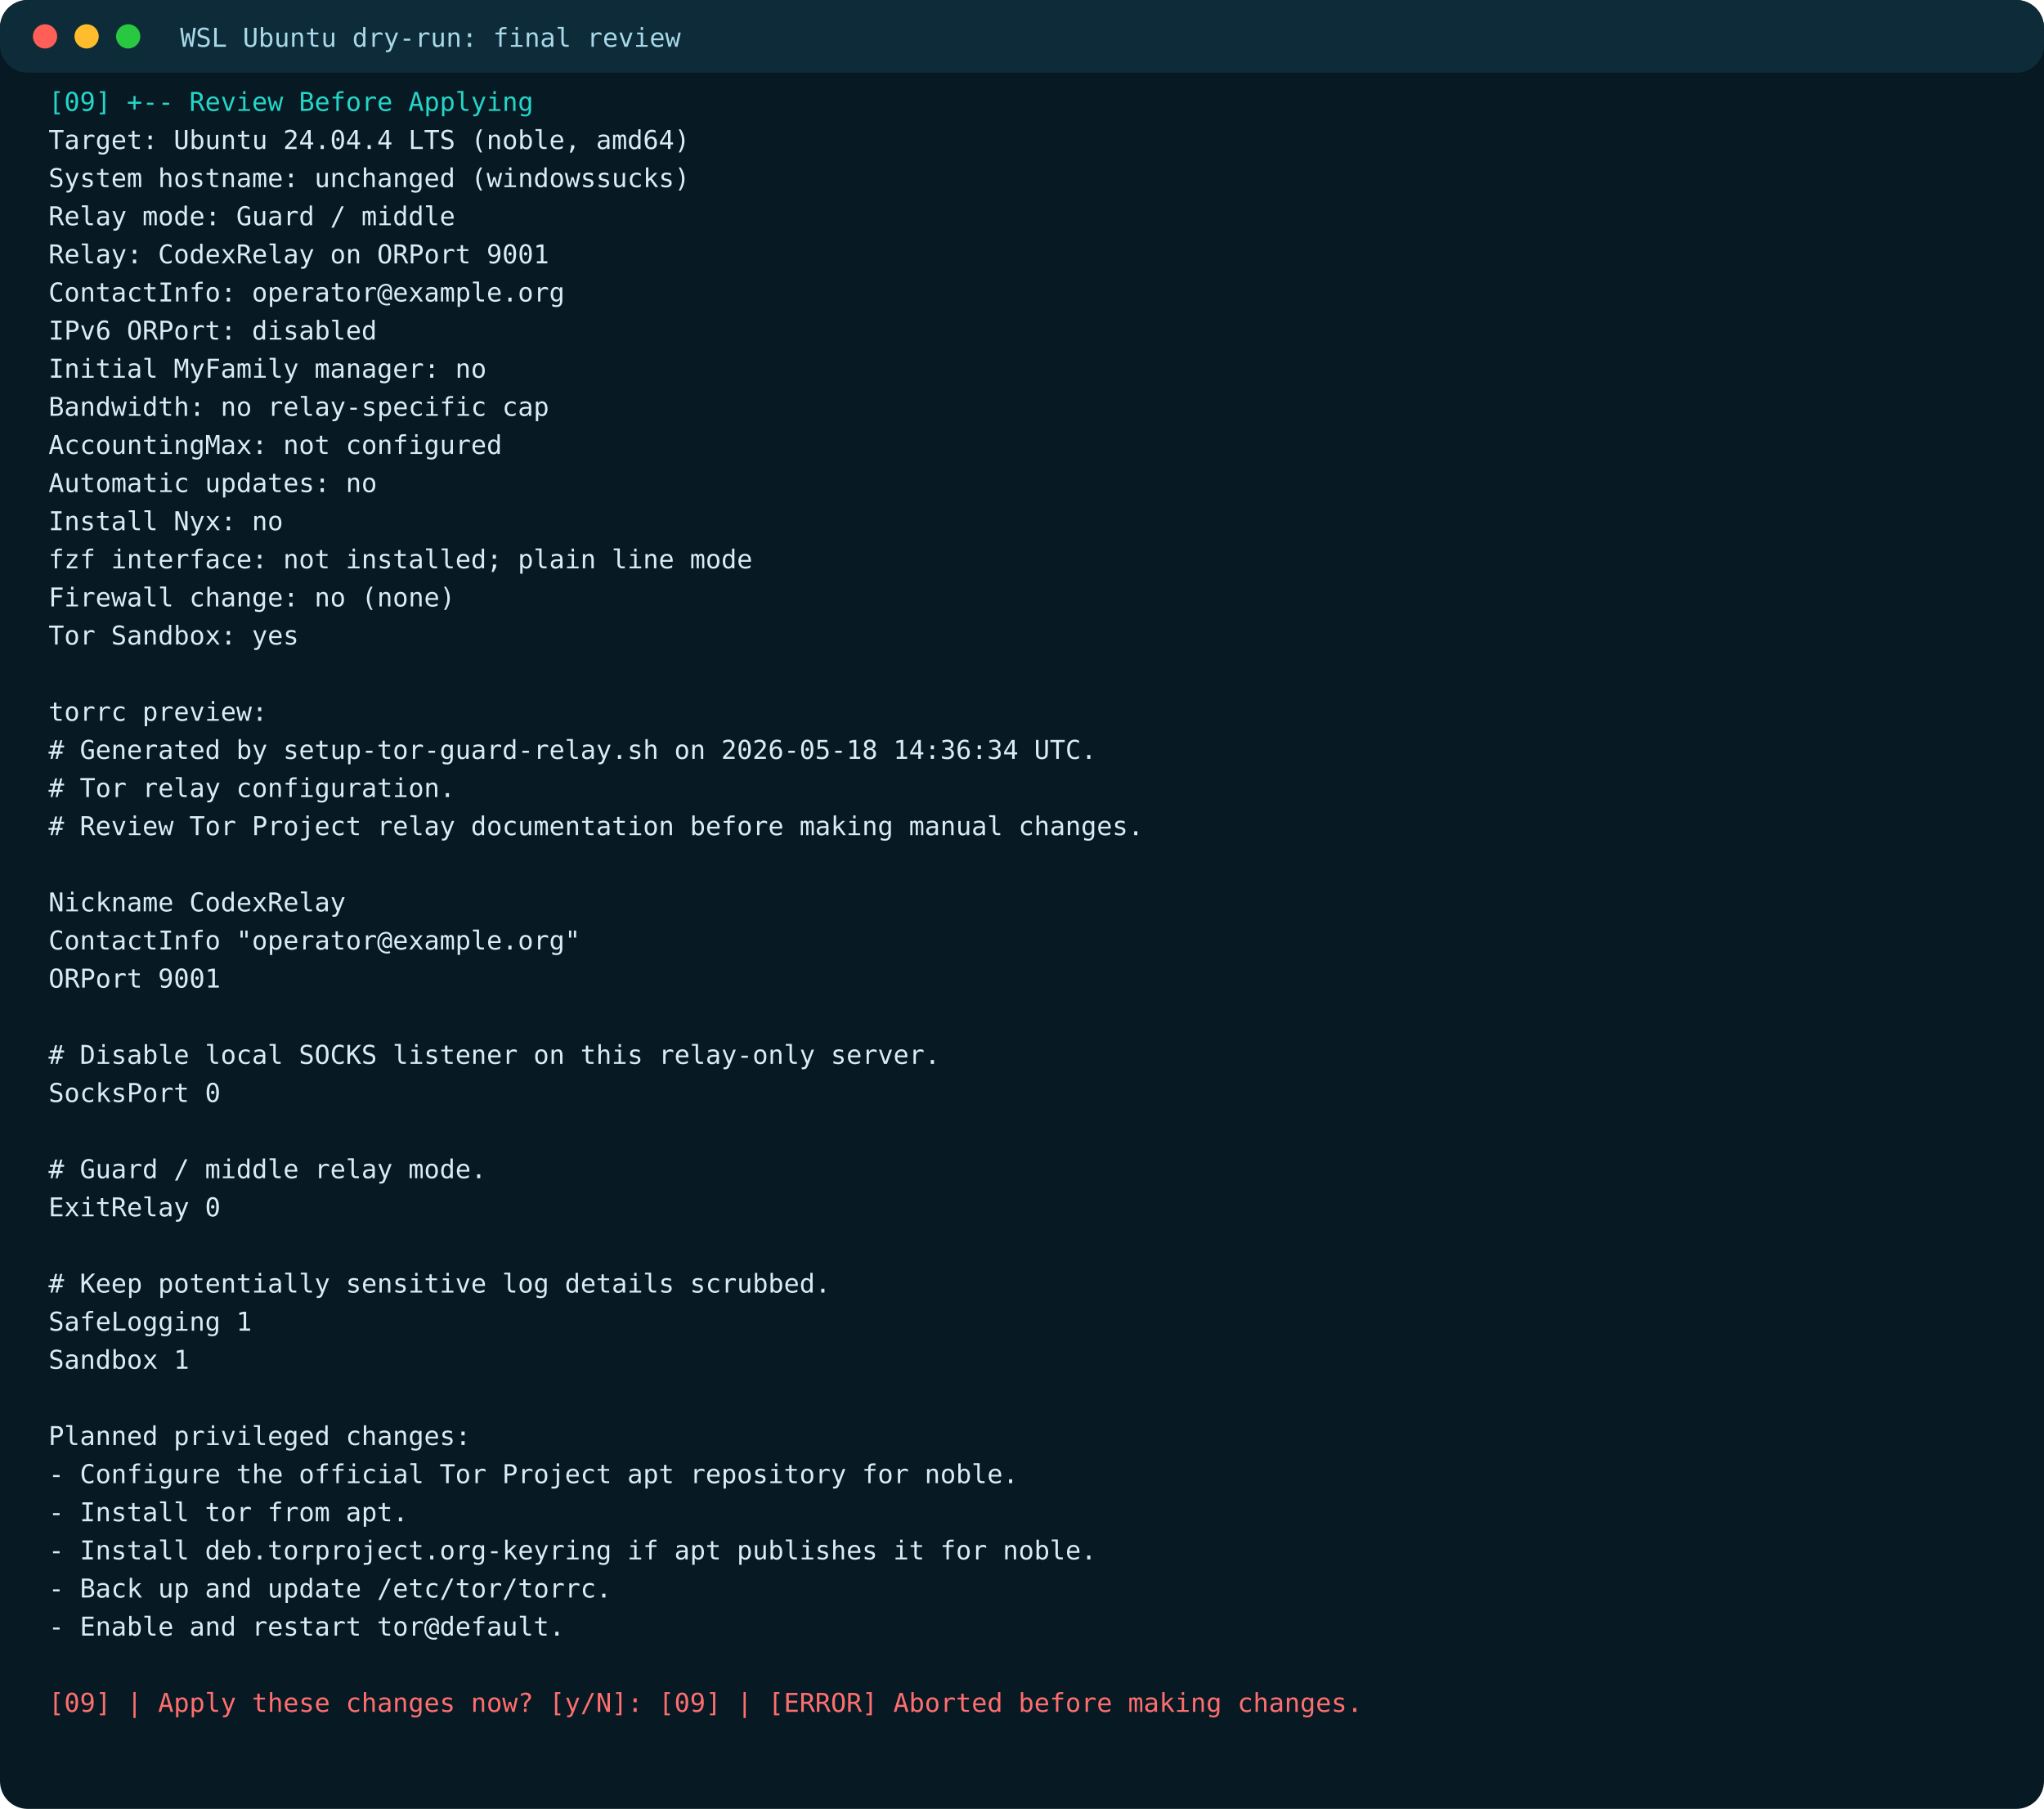
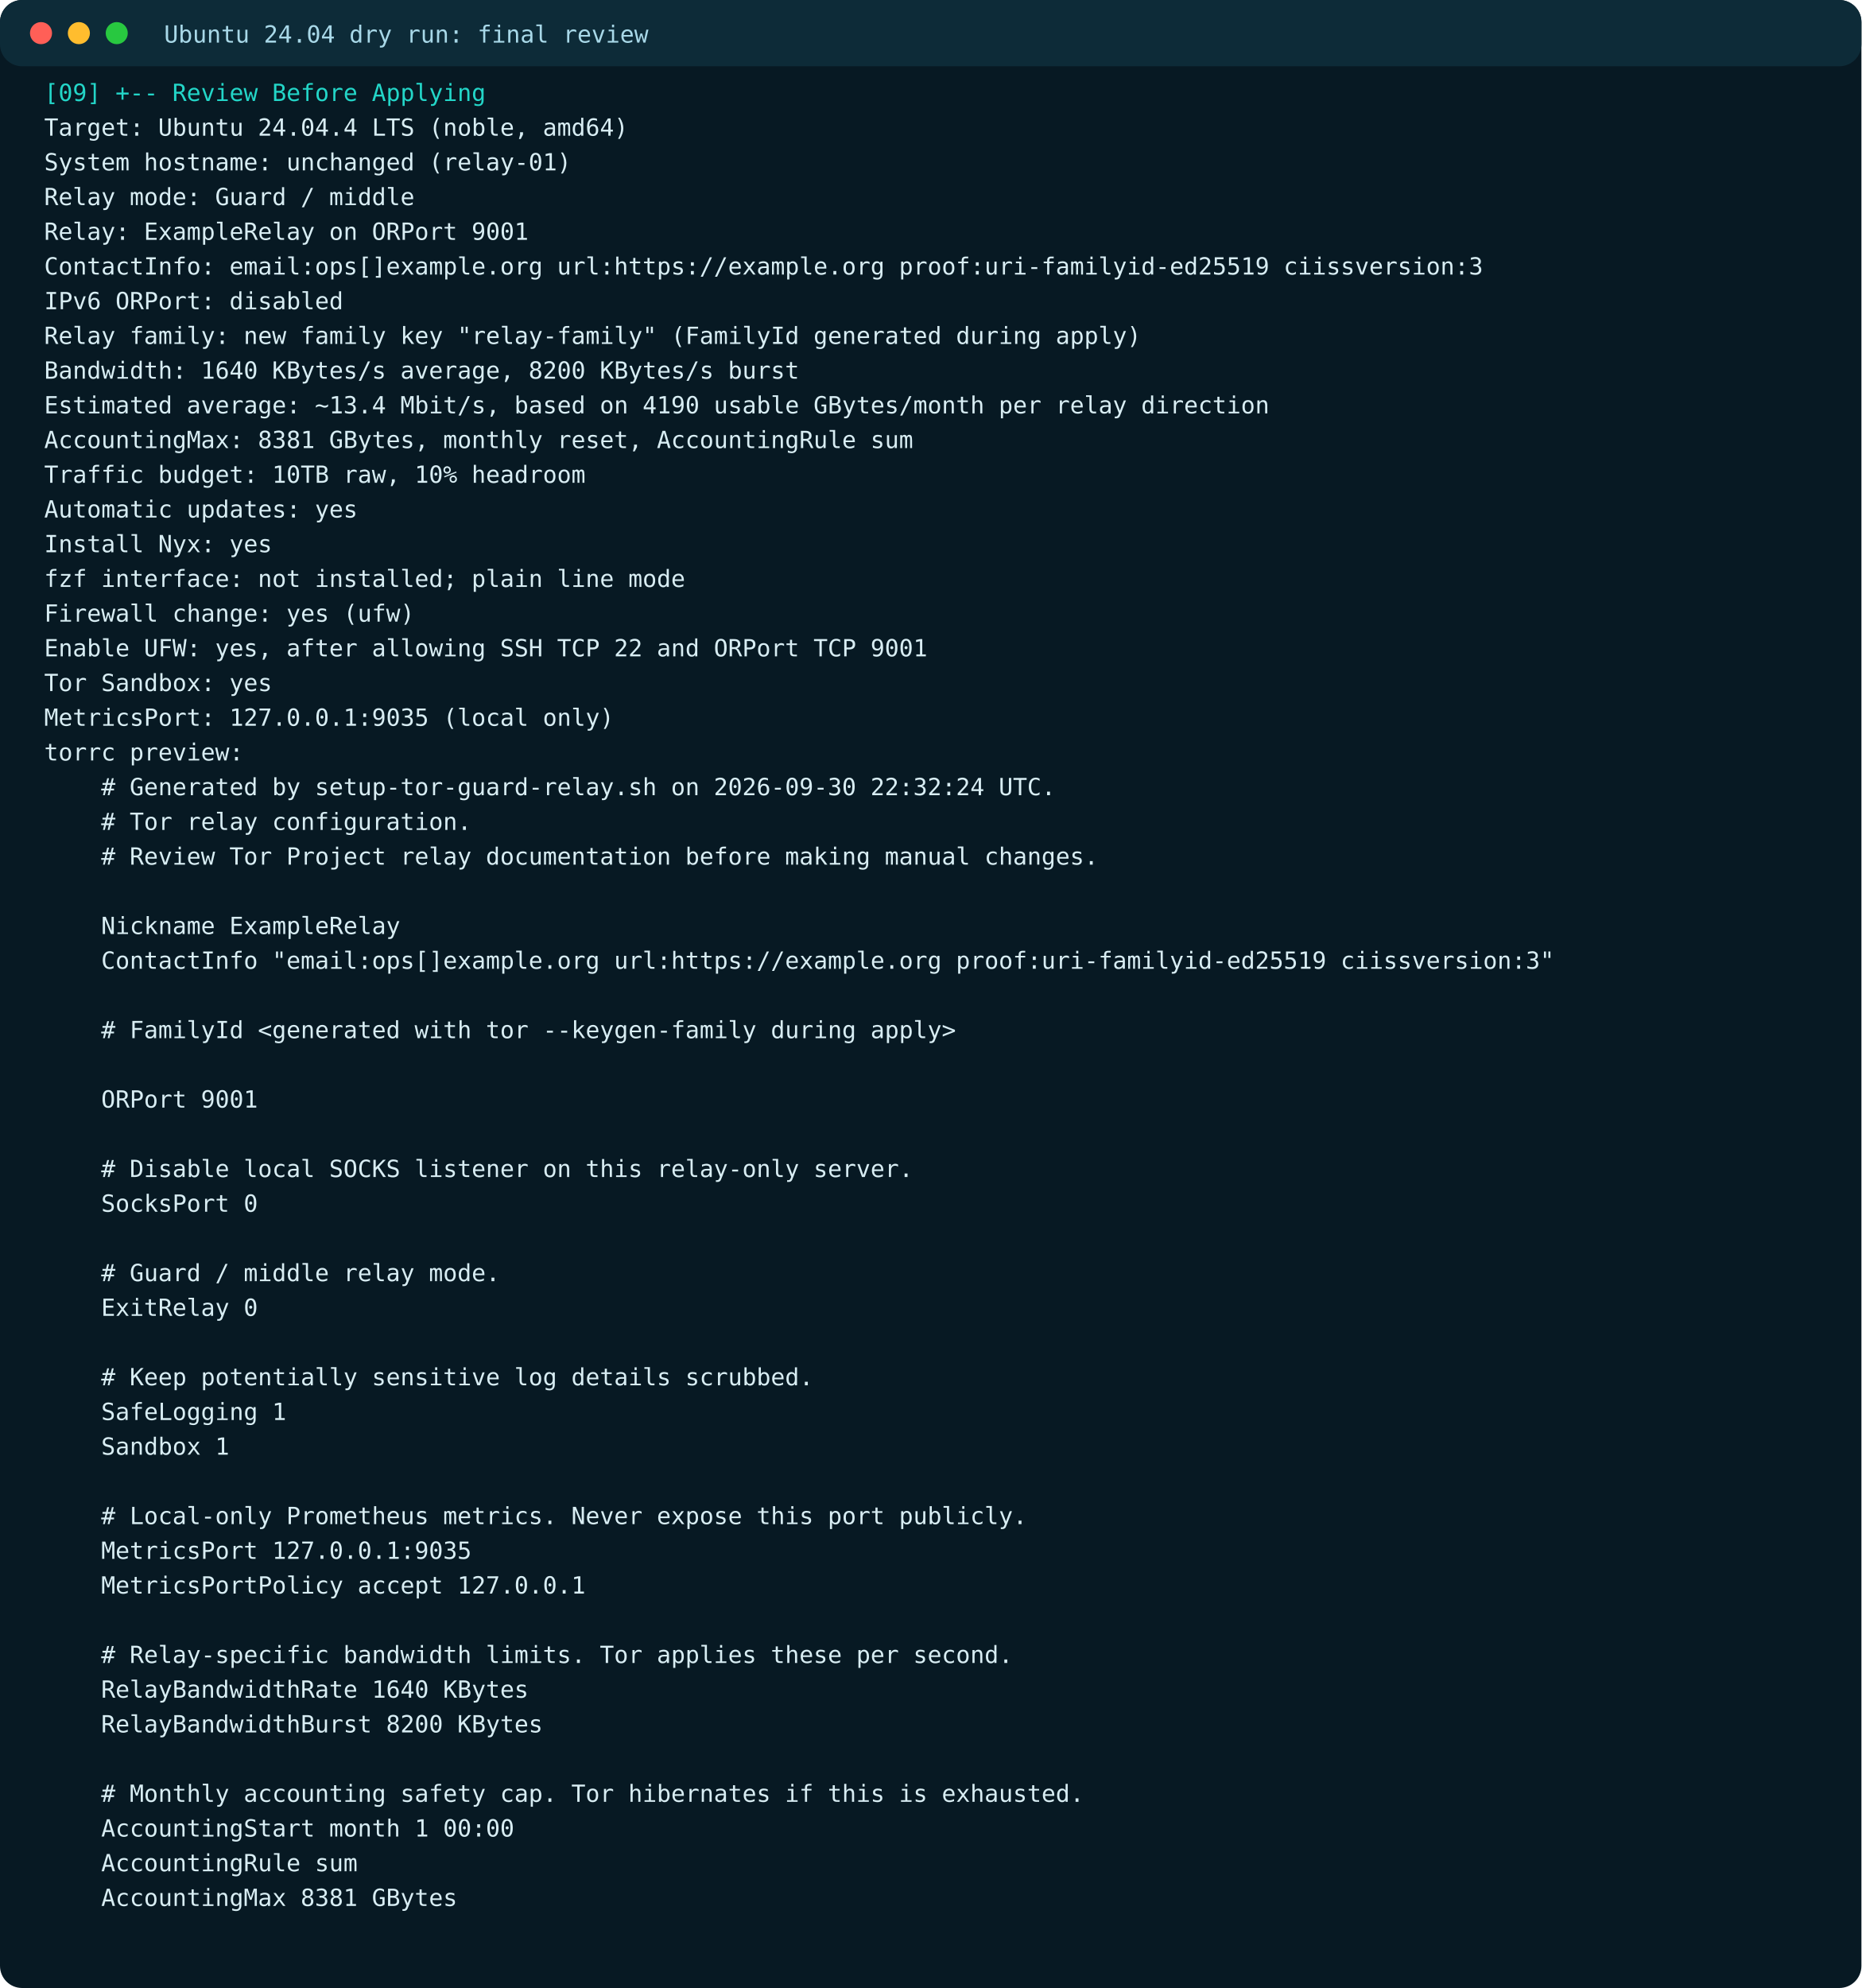
- <svg xmlns="http://www.w3.org/2000/svg" width="1180" height="1044" viewBox="0 0 1180 1044" role="img" aria-label="WSL Ubuntu dry-run: final review">
-   <rect width="100%" height="100%" rx="16" fill="#071923" />
-   <rect width="100%" height="42" rx="16" fill="#0d2b38" />
+ <svg xmlns="http://www.w3.org/2000/svg" width="1180" height="1260" viewBox="0 0 1180 1260" role="img" aria-label="Ubuntu 24.04 dry run: final review">
+   <rect width="100%" height="100%" rx="14" fill="#071923" />
+   <rect width="100%" height="42" rx="14" fill="#0d2b38" />
  <circle cx="26" cy="21" r="7" fill="#ff5f57" />
  <circle cx="50" cy="21" r="7" fill="#ffbd2e" />
  <circle cx="74" cy="21" r="7" fill="#28c840" />
-   <text x="104" y="27" font-family="DejaVu Sans Mono, Consolas, monospace" font-size="15" fill="#a8d8e8">WSL Ubuntu dry-run: final review</text>
-   <text x="28" y="64" font-family="DejaVu Sans Mono, Consolas, monospace" font-size="15" fill="#23d6c8">[09] +-- Review Before Applying</text>
-   <text x="28" y="86" font-family="DejaVu Sans Mono, Consolas, monospace" font-size="15" fill="#d8edf3">Target: Ubuntu 24.04.4 LTS (noble, amd64)</text>
-   <text x="28" y="108" font-family="DejaVu Sans Mono, Consolas, monospace" font-size="15" fill="#d8edf3">System hostname: unchanged (windowssucks)</text>
-   <text x="28" y="130" font-family="DejaVu Sans Mono, Consolas, monospace" font-size="15" fill="#d8edf3">Relay mode: Guard / middle</text>
-   <text x="28" y="152" font-family="DejaVu Sans Mono, Consolas, monospace" font-size="15" fill="#d8edf3">Relay: CodexRelay on ORPort 9001</text>
-   <text x="28" y="174" font-family="DejaVu Sans Mono, Consolas, monospace" font-size="15" fill="#d8edf3">ContactInfo: operator@example.org</text>
-   <text x="28" y="196" font-family="DejaVu Sans Mono, Consolas, monospace" font-size="15" fill="#d8edf3">IPv6 ORPort: disabled</text>
-   <text x="28" y="218" font-family="DejaVu Sans Mono, Consolas, monospace" font-size="15" fill="#d8edf3">Initial MyFamily manager: no</text>
-   <text x="28" y="240" font-family="DejaVu Sans Mono, Consolas, monospace" font-size="15" fill="#d8edf3">Bandwidth: no relay-specific cap</text>
-   <text x="28" y="262" font-family="DejaVu Sans Mono, Consolas, monospace" font-size="15" fill="#d8edf3">AccountingMax: not configured</text>
-   <text x="28" y="284" font-family="DejaVu Sans Mono, Consolas, monospace" font-size="15" fill="#d8edf3">Automatic updates: no</text>
-   <text x="28" y="306" font-family="DejaVu Sans Mono, Consolas, monospace" font-size="15" fill="#d8edf3">Install Nyx: no</text>
-   <text x="28" y="328" font-family="DejaVu Sans Mono, Consolas, monospace" font-size="15" fill="#d8edf3">fzf interface: not installed; plain line mode</text>
-   <text x="28" y="350" font-family="DejaVu Sans Mono, Consolas, monospace" font-size="15" fill="#d8edf3">Firewall change: no (none)</text>
-   <text x="28" y="372" font-family="DejaVu Sans Mono, Consolas, monospace" font-size="15" fill="#d8edf3">Tor Sandbox: yes</text>
-   <text x="28" y="394" font-family="DejaVu Sans Mono, Consolas, monospace" font-size="15" fill="#d8edf3" />
-   <text x="28" y="416" font-family="DejaVu Sans Mono, Consolas, monospace" font-size="15" fill="#d8edf3">torrc preview:</text>
-   <text x="28" y="438" font-family="DejaVu Sans Mono, Consolas, monospace" font-size="15" fill="#d8edf3">    # Generated by setup-tor-guard-relay.sh on 2026-05-18 14:36:34 UTC.</text>
-   <text x="28" y="460" font-family="DejaVu Sans Mono, Consolas, monospace" font-size="15" fill="#d8edf3">    # Tor relay configuration.</text>
-   <text x="28" y="482" font-family="DejaVu Sans Mono, Consolas, monospace" font-size="15" fill="#d8edf3">    # Review Tor Project relay documentation before making manual changes.</text>
-   <text x="28" y="504" font-family="DejaVu Sans Mono, Consolas, monospace" font-size="15" fill="#d8edf3">    </text>
-   <text x="28" y="526" font-family="DejaVu Sans Mono, Consolas, monospace" font-size="15" fill="#d8edf3">    Nickname CodexRelay</text>
-   <text x="28" y="548" font-family="DejaVu Sans Mono, Consolas, monospace" font-size="15" fill="#d8edf3">    ContactInfo "operator@example.org"</text>
-   <text x="28" y="570" font-family="DejaVu Sans Mono, Consolas, monospace" font-size="15" fill="#d8edf3">    ORPort 9001</text>
-   <text x="28" y="592" font-family="DejaVu Sans Mono, Consolas, monospace" font-size="15" fill="#d8edf3">    </text>
-   <text x="28" y="614" font-family="DejaVu Sans Mono, Consolas, monospace" font-size="15" fill="#d8edf3">    # Disable local SOCKS listener on this relay-only server.</text>
-   <text x="28" y="636" font-family="DejaVu Sans Mono, Consolas, monospace" font-size="15" fill="#d8edf3">    SocksPort 0</text>
-   <text x="28" y="658" font-family="DejaVu Sans Mono, Consolas, monospace" font-size="15" fill="#d8edf3">    </text>
-   <text x="28" y="680" font-family="DejaVu Sans Mono, Consolas, monospace" font-size="15" fill="#d8edf3">    # Guard / middle relay mode.</text>
-   <text x="28" y="702" font-family="DejaVu Sans Mono, Consolas, monospace" font-size="15" fill="#d8edf3">    ExitRelay 0</text>
-   <text x="28" y="724" font-family="DejaVu Sans Mono, Consolas, monospace" font-size="15" fill="#d8edf3">    </text>
-   <text x="28" y="746" font-family="DejaVu Sans Mono, Consolas, monospace" font-size="15" fill="#d8edf3">    # Keep potentially sensitive log details scrubbed.</text>
-   <text x="28" y="768" font-family="DejaVu Sans Mono, Consolas, monospace" font-size="15" fill="#d8edf3">    SafeLogging 1</text>
-   <text x="28" y="790" font-family="DejaVu Sans Mono, Consolas, monospace" font-size="15" fill="#d8edf3">    Sandbox 1</text>
-   <text x="28" y="812" font-family="DejaVu Sans Mono, Consolas, monospace" font-size="15" fill="#d8edf3" />
-   <text x="28" y="834" font-family="DejaVu Sans Mono, Consolas, monospace" font-size="15" fill="#d8edf3">Planned privileged changes:</text>
-   <text x="28" y="856" font-family="DejaVu Sans Mono, Consolas, monospace" font-size="15" fill="#d8edf3">  - Configure the official Tor Project apt repository for noble.</text>
-   <text x="28" y="878" font-family="DejaVu Sans Mono, Consolas, monospace" font-size="15" fill="#d8edf3">  - Install tor from apt.</text>
-   <text x="28" y="900" font-family="DejaVu Sans Mono, Consolas, monospace" font-size="15" fill="#d8edf3">  - Install deb.torproject.org-keyring if apt publishes it for noble.</text>
-   <text x="28" y="922" font-family="DejaVu Sans Mono, Consolas, monospace" font-size="15" fill="#d8edf3">  - Back up and update /etc/tor/torrc.</text>
-   <text x="28" y="944" font-family="DejaVu Sans Mono, Consolas, monospace" font-size="15" fill="#d8edf3">  - Enable and restart tor@default.</text>
-   <text x="28" y="966" font-family="DejaVu Sans Mono, Consolas, monospace" font-size="15" fill="#d8edf3" />
-   <text x="28" y="988" font-family="DejaVu Sans Mono, Consolas, monospace" font-size="15" fill="#ff6e6e">[09] | Apply these changes now? [y/N]: [09] | [ERROR] Aborted before making changes.</text>
+   <text x="104" y="27" font-family="ui-monospace, 'DejaVu Sans Mono', Consolas, monospace" font-size="15" fill="#a8d8e8">Ubuntu 24.04 dry run: final review</text>
+   <text x="28" y="64" font-family="ui-monospace, 'DejaVu Sans Mono', Consolas, monospace" font-size="15" fill="#23d6c8" xml:space="preserve">[09] +-- Review Before Applying</text>
+   <text x="28" y="86" font-family="ui-monospace, 'DejaVu Sans Mono', Consolas, monospace" font-size="15" fill="#d8edf3" xml:space="preserve">Target: Ubuntu 24.04.4 LTS (noble, amd64)</text>
+   <text x="28" y="108" font-family="ui-monospace, 'DejaVu Sans Mono', Consolas, monospace" font-size="15" fill="#d8edf3" xml:space="preserve">System hostname: unchanged (relay-01)</text>
+   <text x="28" y="130" font-family="ui-monospace, 'DejaVu Sans Mono', Consolas, monospace" font-size="15" fill="#d8edf3" xml:space="preserve">Relay mode: Guard / middle</text>
+   <text x="28" y="152" font-family="ui-monospace, 'DejaVu Sans Mono', Consolas, monospace" font-size="15" fill="#d8edf3" xml:space="preserve">Relay: ExampleRelay on ORPort 9001</text>
+   <text x="28" y="174" font-family="ui-monospace, 'DejaVu Sans Mono', Consolas, monospace" font-size="15" fill="#d8edf3" xml:space="preserve">ContactInfo: email:ops[]example.org url:https://example.org proof:uri-familyid-ed25519 ciissversion:3</text>
+   <text x="28" y="196" font-family="ui-monospace, 'DejaVu Sans Mono', Consolas, monospace" font-size="15" fill="#d8edf3" xml:space="preserve">IPv6 ORPort: disabled</text>
+   <text x="28" y="218" font-family="ui-monospace, 'DejaVu Sans Mono', Consolas, monospace" font-size="15" fill="#d8edf3" xml:space="preserve">Relay family: new family key "relay-family" (FamilyId generated during apply)</text>
+   <text x="28" y="240" font-family="ui-monospace, 'DejaVu Sans Mono', Consolas, monospace" font-size="15" fill="#d8edf3" xml:space="preserve">Bandwidth: 1640 KBytes/s average, 8200 KBytes/s burst</text>
+   <text x="28" y="262" font-family="ui-monospace, 'DejaVu Sans Mono', Consolas, monospace" font-size="15" fill="#d8edf3" xml:space="preserve">Estimated average: ~13.4 Mbit/s, based on 4190 usable GBytes/month per relay direction</text>
+   <text x="28" y="284" font-family="ui-monospace, 'DejaVu Sans Mono', Consolas, monospace" font-size="15" fill="#d8edf3" xml:space="preserve">AccountingMax: 8381 GBytes, monthly reset, AccountingRule sum</text>
+   <text x="28" y="306" font-family="ui-monospace, 'DejaVu Sans Mono', Consolas, monospace" font-size="15" fill="#d8edf3" xml:space="preserve">Traffic budget: 10TB raw, 10% headroom</text>
+   <text x="28" y="328" font-family="ui-monospace, 'DejaVu Sans Mono', Consolas, monospace" font-size="15" fill="#d8edf3" xml:space="preserve">Automatic updates: yes</text>
+   <text x="28" y="350" font-family="ui-monospace, 'DejaVu Sans Mono', Consolas, monospace" font-size="15" fill="#d8edf3" xml:space="preserve">Install Nyx: yes</text>
+   <text x="28" y="372" font-family="ui-monospace, 'DejaVu Sans Mono', Consolas, monospace" font-size="15" fill="#d8edf3" xml:space="preserve">fzf interface: not installed; plain line mode</text>
+   <text x="28" y="394" font-family="ui-monospace, 'DejaVu Sans Mono', Consolas, monospace" font-size="15" fill="#d8edf3" xml:space="preserve">Firewall change: yes (ufw)</text>
+   <text x="28" y="416" font-family="ui-monospace, 'DejaVu Sans Mono', Consolas, monospace" font-size="15" fill="#d8edf3" xml:space="preserve">Enable UFW: yes, after allowing SSH TCP 22 and ORPort TCP 9001</text>
+   <text x="28" y="438" font-family="ui-monospace, 'DejaVu Sans Mono', Consolas, monospace" font-size="15" fill="#d8edf3" xml:space="preserve">Tor Sandbox: yes</text>
+   <text x="28" y="460" font-family="ui-monospace, 'DejaVu Sans Mono', Consolas, monospace" font-size="15" fill="#d8edf3" xml:space="preserve">MetricsPort: 127.0.0.1:9035 (local only)</text>
+   <text x="28" y="482" font-family="ui-monospace, 'DejaVu Sans Mono', Consolas, monospace" font-size="15" fill="#d8edf3" xml:space="preserve">torrc preview:</text>
+   <text x="28" y="504" font-family="ui-monospace, 'DejaVu Sans Mono', Consolas, monospace" font-size="15" fill="#d8edf3" xml:space="preserve">    # Generated by setup-tor-guard-relay.sh on 2026-09-30 22:32:24 UTC.</text>
+   <text x="28" y="526" font-family="ui-monospace, 'DejaVu Sans Mono', Consolas, monospace" font-size="15" fill="#d8edf3" xml:space="preserve">    # Tor relay configuration.</text>
+   <text x="28" y="548" font-family="ui-monospace, 'DejaVu Sans Mono', Consolas, monospace" font-size="15" fill="#d8edf3" xml:space="preserve">    # Review Tor Project relay documentation before making manual changes.</text>
+   <text x="28" y="570" font-family="ui-monospace, 'DejaVu Sans Mono', Consolas, monospace" font-size="15" fill="#d8edf3" xml:space="preserve">    </text>
+   <text x="28" y="592" font-family="ui-monospace, 'DejaVu Sans Mono', Consolas, monospace" font-size="15" fill="#d8edf3" xml:space="preserve">    Nickname ExampleRelay</text>
+   <text x="28" y="614" font-family="ui-monospace, 'DejaVu Sans Mono', Consolas, monospace" font-size="15" fill="#d8edf3" xml:space="preserve">    ContactInfo "email:ops[]example.org url:https://example.org proof:uri-familyid-ed25519 ciissversion:3"</text>
+   <text x="28" y="636" font-family="ui-monospace, 'DejaVu Sans Mono', Consolas, monospace" font-size="15" fill="#d8edf3" xml:space="preserve">    </text>
+   <text x="28" y="658" font-family="ui-monospace, 'DejaVu Sans Mono', Consolas, monospace" font-size="15" fill="#d8edf3" xml:space="preserve">    # FamilyId &lt;generated with tor --keygen-family during apply&gt;</text>
+   <text x="28" y="680" font-family="ui-monospace, 'DejaVu Sans Mono', Consolas, monospace" font-size="15" fill="#d8edf3" xml:space="preserve">    </text>
+   <text x="28" y="702" font-family="ui-monospace, 'DejaVu Sans Mono', Consolas, monospace" font-size="15" fill="#d8edf3" xml:space="preserve">    ORPort 9001</text>
+   <text x="28" y="724" font-family="ui-monospace, 'DejaVu Sans Mono', Consolas, monospace" font-size="15" fill="#d8edf3" xml:space="preserve">    </text>
+   <text x="28" y="746" font-family="ui-monospace, 'DejaVu Sans Mono', Consolas, monospace" font-size="15" fill="#d8edf3" xml:space="preserve">    # Disable local SOCKS listener on this relay-only server.</text>
+   <text x="28" y="768" font-family="ui-monospace, 'DejaVu Sans Mono', Consolas, monospace" font-size="15" fill="#d8edf3" xml:space="preserve">    SocksPort 0</text>
+   <text x="28" y="790" font-family="ui-monospace, 'DejaVu Sans Mono', Consolas, monospace" font-size="15" fill="#d8edf3" xml:space="preserve">    </text>
+   <text x="28" y="812" font-family="ui-monospace, 'DejaVu Sans Mono', Consolas, monospace" font-size="15" fill="#d8edf3" xml:space="preserve">    # Guard / middle relay mode.</text>
+   <text x="28" y="834" font-family="ui-monospace, 'DejaVu Sans Mono', Consolas, monospace" font-size="15" fill="#d8edf3" xml:space="preserve">    ExitRelay 0</text>
+   <text x="28" y="856" font-family="ui-monospace, 'DejaVu Sans Mono', Consolas, monospace" font-size="15" fill="#d8edf3" xml:space="preserve">    </text>
+   <text x="28" y="878" font-family="ui-monospace, 'DejaVu Sans Mono', Consolas, monospace" font-size="15" fill="#d8edf3" xml:space="preserve">    # Keep potentially sensitive log details scrubbed.</text>
+   <text x="28" y="900" font-family="ui-monospace, 'DejaVu Sans Mono', Consolas, monospace" font-size="15" fill="#d8edf3" xml:space="preserve">    SafeLogging 1</text>
+   <text x="28" y="922" font-family="ui-monospace, 'DejaVu Sans Mono', Consolas, monospace" font-size="15" fill="#d8edf3" xml:space="preserve">    Sandbox 1</text>
+   <text x="28" y="944" font-family="ui-monospace, 'DejaVu Sans Mono', Consolas, monospace" font-size="15" fill="#d8edf3" xml:space="preserve">    </text>
+   <text x="28" y="966" font-family="ui-monospace, 'DejaVu Sans Mono', Consolas, monospace" font-size="15" fill="#d8edf3" xml:space="preserve">    # Local-only Prometheus metrics. Never expose this port publicly.</text>
+   <text x="28" y="988" font-family="ui-monospace, 'DejaVu Sans Mono', Consolas, monospace" font-size="15" fill="#d8edf3" xml:space="preserve">    MetricsPort 127.0.0.1:9035</text>
+   <text x="28" y="1010" font-family="ui-monospace, 'DejaVu Sans Mono', Consolas, monospace" font-size="15" fill="#d8edf3" xml:space="preserve">    MetricsPortPolicy accept 127.0.0.1</text>
+   <text x="28" y="1032" font-family="ui-monospace, 'DejaVu Sans Mono', Consolas, monospace" font-size="15" fill="#d8edf3" xml:space="preserve">    </text>
+   <text x="28" y="1054" font-family="ui-monospace, 'DejaVu Sans Mono', Consolas, monospace" font-size="15" fill="#d8edf3" xml:space="preserve">    # Relay-specific bandwidth limits. Tor applies these per second.</text>
+   <text x="28" y="1076" font-family="ui-monospace, 'DejaVu Sans Mono', Consolas, monospace" font-size="15" fill="#d8edf3" xml:space="preserve">    RelayBandwidthRate 1640 KBytes</text>
+   <text x="28" y="1098" font-family="ui-monospace, 'DejaVu Sans Mono', Consolas, monospace" font-size="15" fill="#d8edf3" xml:space="preserve">    RelayBandwidthBurst 8200 KBytes</text>
+   <text x="28" y="1120" font-family="ui-monospace, 'DejaVu Sans Mono', Consolas, monospace" font-size="15" fill="#d8edf3" xml:space="preserve">    </text>
+   <text x="28" y="1142" font-family="ui-monospace, 'DejaVu Sans Mono', Consolas, monospace" font-size="15" fill="#d8edf3" xml:space="preserve">    # Monthly accounting safety cap. Tor hibernates if this is exhausted.</text>
+   <text x="28" y="1164" font-family="ui-monospace, 'DejaVu Sans Mono', Consolas, monospace" font-size="15" fill="#d8edf3" xml:space="preserve">    AccountingStart month 1 00:00</text>
+   <text x="28" y="1186" font-family="ui-monospace, 'DejaVu Sans Mono', Consolas, monospace" font-size="15" fill="#d8edf3" xml:space="preserve">    AccountingRule sum</text>
+   <text x="28" y="1208" font-family="ui-monospace, 'DejaVu Sans Mono', Consolas, monospace" font-size="15" fill="#d8edf3" xml:space="preserve">    AccountingMax 8381 GBytes</text>
</svg>
